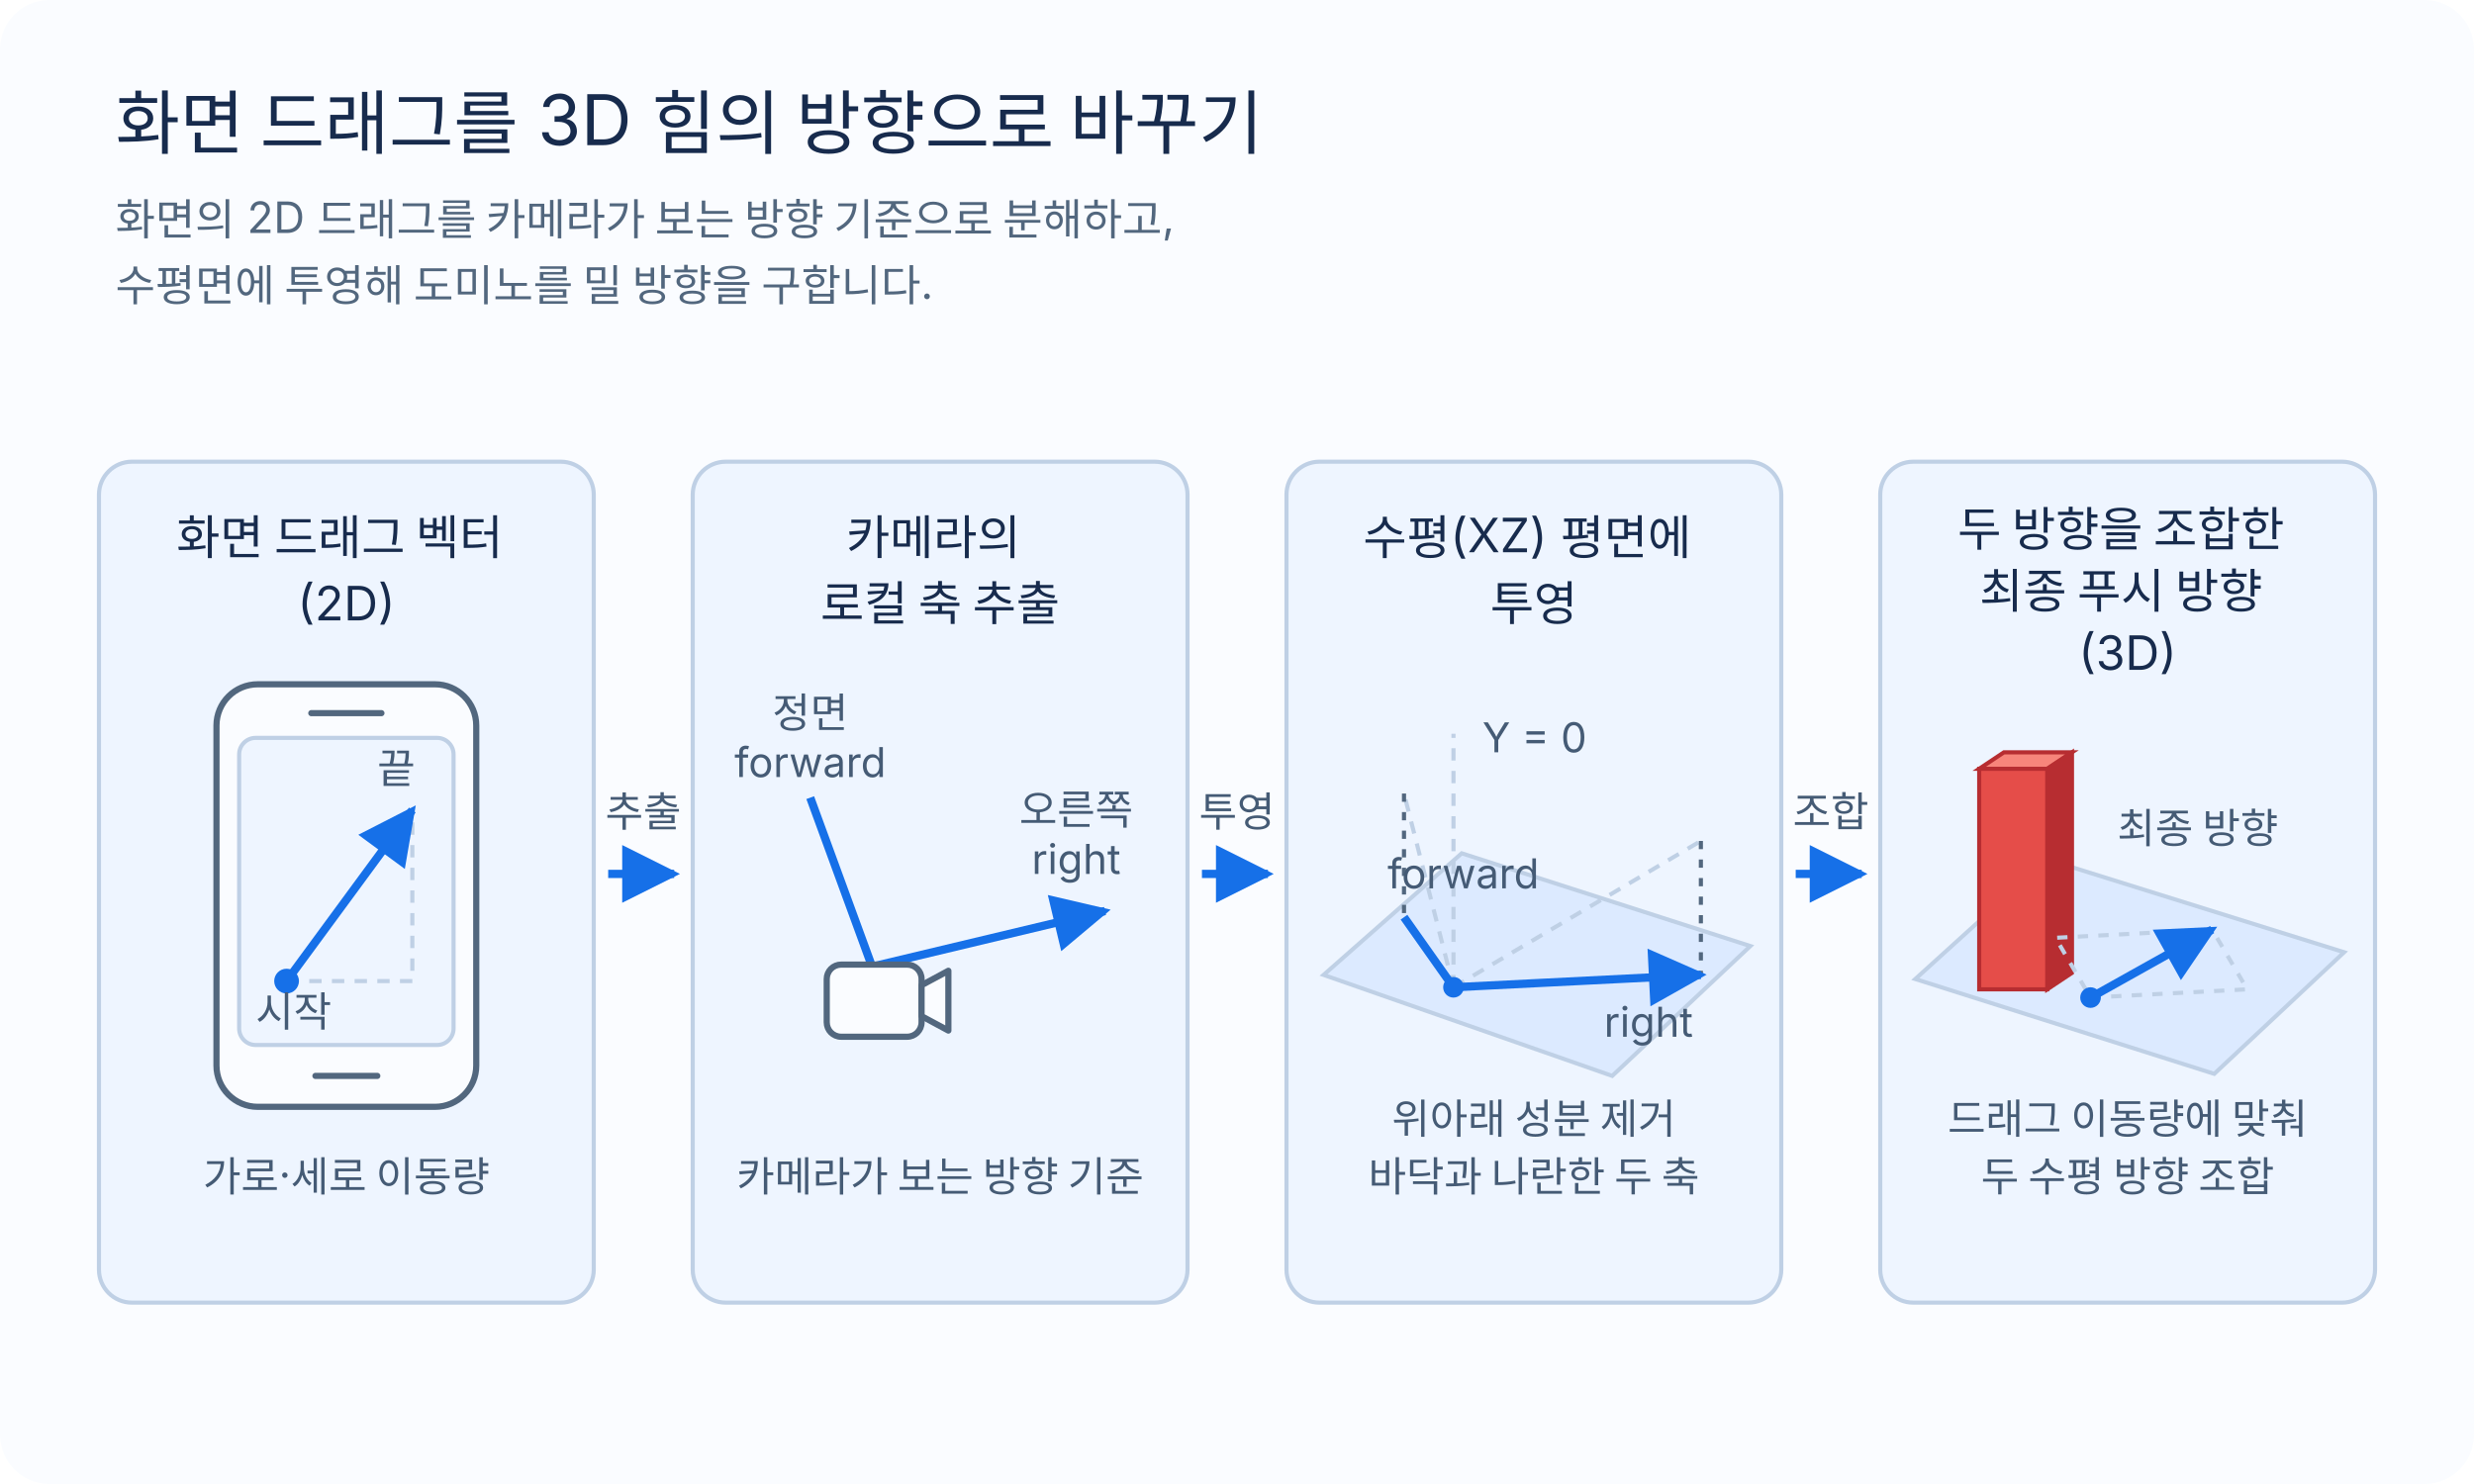
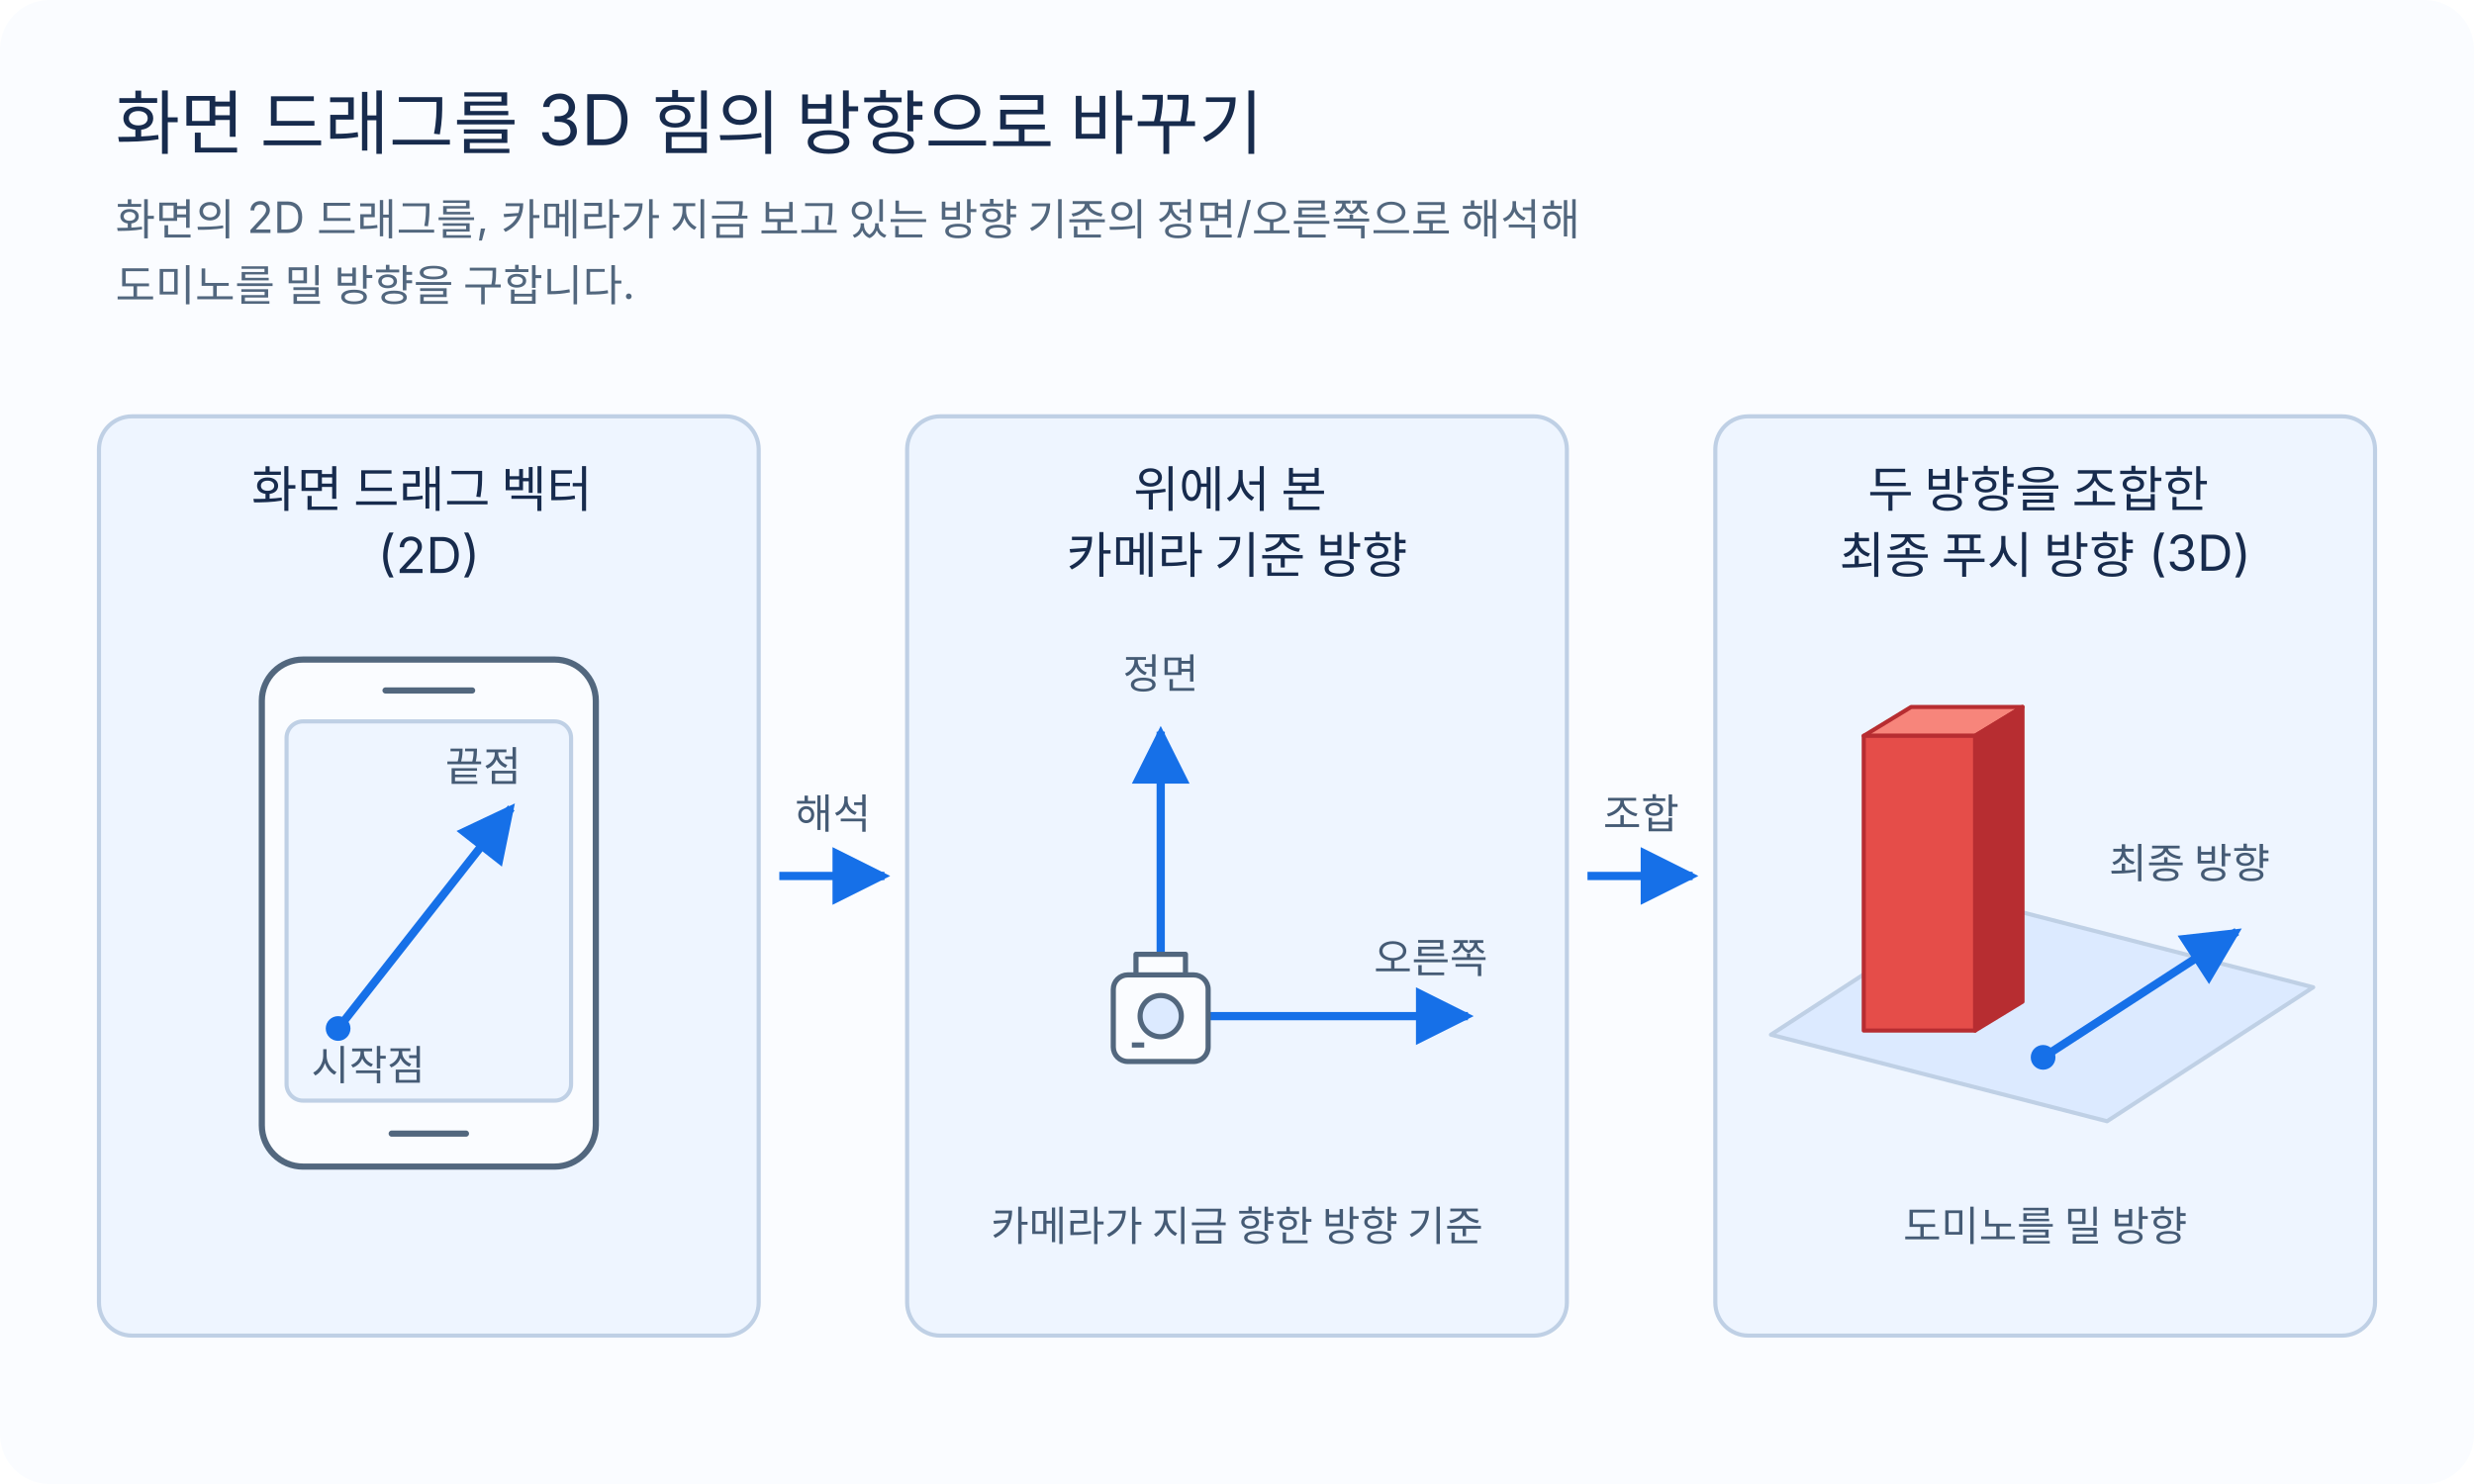
<svg xmlns="http://www.w3.org/2000/svg" width="1200" height="720" viewBox="0 0 1200 720" role="img" aria-labelledby="title description">
  <defs>
    <marker id="arrow" viewBox="0 0 10 10" refX="9" refY="5" markerWidth="7" markerHeight="7" orient="auto-start-reverse">
      <path d="M0 0 L10 5 L0 10Z" fill="#1670e8" />
    </marker>
  </defs>
  <rect width="1200" height="720" rx="24" fill="#fafcff" />
  <g font-family="-apple-system, BlinkMacSystemFont, &quot;Apple SD Gothic Neo&quot;, sans-serif">
    <text x="56" y="72" font-size="34" fill="#172b4d">화면 드래그를 3D 힘의 방향으로 바꾸기</text>
    <text x="56" y="114" font-size="21" fill="#52677e">
-       <tspan x="56">화면의 2D 드래그를 카메라가 보는 방향 기준으로 분해하고,</tspan>
-       <tspan x="56" dy="32">수평면에 투영해 도미노를 밀 방향을 구합니다.</tspan>
+       <tspan x="56">화면의 2D 드래그를, 카메라가 지금 보고 있는 방향 기준의 정면/오른쪽으로 해석해</tspan>
+       <tspan x="56" dy="32">도미노를 밀 방향을 구합니다.</tspan>
    </text>
    <g fill="#eef5ff" stroke="#bfd0e5" stroke-width="2">
-       <rect x="48" y="224" width="240" height="408" rx="16" />
-       <rect x="336" y="224" width="240" height="408" rx="16" />
-       <rect x="624" y="224" width="240" height="408" rx="16" />
-       <rect x="912" y="224" width="240" height="408" rx="16" />
+       <rect x="48" y="202" width="320" height="446" rx="16" />
+       <rect x="440" y="202" width="320" height="446" rx="16" />
+       <rect x="832" y="202" width="320" height="446" rx="16" />
    </g>
-     <g font-size="23" fill="#172b4d" text-anchor="middle">
-       <text x="168" y="269">
-         <tspan x="168">화면 드래그 벡터</tspan>
-         <tspan x="168" dy="32">(2D)</tspan>
+     <g font-size="24" fill="#172b4d" text-anchor="middle">
+       <text x="208" y="246">
+         <tspan x="208">화면 드래그 벡터</tspan>
+         <tspan x="208" dy="32">(2D)</tspan>
      </text>
-       <text x="456" y="269">
-         <tspan x="456">카메라의</tspan>
-         <tspan x="456" dy="32">로컬 축 추출</tspan>
+       <text x="600" y="246">
+         <tspan x="600">위에서 본</tspan>
+         <tspan x="600" dy="32">카메라 기준 방향</tspan>
      </text>
-       <text x="744" y="269">
-         <tspan x="744">수평(XZ) 평면에</tspan>
-         <tspan x="744" dy="32">투영</tspan>
-       </text>
-       <text x="1032" y="265">
-         <tspan x="1032">두 방향을 조합한</tspan>
-         <tspan x="1032" dy="30">최종 푸시 방향</tspan>
-         <tspan x="1032" dy="30">(3D)</tspan>
+       <text x="992" y="246">
+         <tspan x="992">두 방향을 조합한</tspan>
+         <tspan x="992" dy="32">최종 푸시 방향 (3D)</tspan>
      </text>
    </g>
-     <rect x="105" y="332" width="126" height="205" rx="20" fill="#fafcff" stroke="#52677e" stroke-width="3" />
-     <rect x="116" y="358" width="104" height="149" rx="8" fill="#eef5ff" stroke="#bfd0e5" stroke-width="2" />
-     <path d="M151 346 H185 M153 522 H183" fill="none" stroke="#52677e" stroke-width="3" stroke-linecap="round" />
-     <path d="M139 476 H200 V393" fill="none" stroke="#bfd0e5" stroke-width="2" stroke-dasharray="6 5" />
-     <circle cx="139" cy="476" r="6" fill="#1670e8" />
-     <path d="M139 476 L200 393" fill="none" stroke="#1670e8" stroke-width="4" marker-end="url(#arrow)" />
-     <text x="124" y="498" font-size="20" fill="#455b75">시작</text>
-     <text x="183" y="380" font-size="20" fill="#455b75">끝</text>
-     <text x="168" y="578" text-anchor="middle" font-size="20" fill="#455b75">가로·세로 이동량</text>
-     <path d="M423 469 L393 387 M423 469 L536 442" fill="none" stroke="#1670e8" stroke-width="4" marker-end="url(#arrow)" />
-     <rect x="401" y="468" width="46" height="35" rx="7" fill="#fafcff" stroke="#52677e" stroke-width="3" />
-     <path d="M447 478 L460 471 V500 L447 493 Z" fill="#fafcff" stroke="#52677e" stroke-width="3" stroke-linejoin="round" />
-     <text x="393" y="353" text-anchor="middle" font-size="20" fill="#455b75">정면</text>
-     <text x="393" y="377" text-anchor="middle" font-size="20" fill="#455b75">forward</text>
-     <text x="522" y="400" text-anchor="middle" font-size="20" fill="#455b75">오른쪽</text>
-     <text x="522" y="424" text-anchor="middle" font-size="20" fill="#455b75">right</text>
-     <text x="456" y="578" text-anchor="middle" font-size="20" fill="#455b75">카메라가 보는 방향 기준</text>
-     <path d="M642 473 L709 414 L849 459 L782 522 Z" fill="#dceaff" stroke="#bfd0e5" stroke-width="2" />
-     <path d="M705 479 V356 M705 479 L681 385 M705 479 L825 408" fill="none" stroke="#bfd0e5" stroke-width="2" stroke-dasharray="6 5" />
-     <path d="M681 385 V445 M825 408 V473" fill="none" stroke="#52677e" stroke-width="2" stroke-dasharray="4 5" />
-     <path d="M705 479 L681 445 M705 479 L825 473" fill="none" stroke="#1670e8" stroke-width="4" marker-end="url(#arrow)" />
-     <circle cx="705" cy="479" r="5" fill="#1670e8" />
-     <text x="719" y="365" font-size="20" fill="#455b75">Y = 0</text>
-     <text x="673" y="431" font-size="20" fill="#455b75">forward</text>
-     <text x="778" y="503" font-size="20" fill="#455b75">right</text>
-     <text x="744" y="550" text-anchor="middle" font-size="20" fill="#455b75">위아래 성분 제거</text>
-     <text x="744" y="578" text-anchor="middle" font-size="20" fill="#455b75">바닥과 나란한 두 축</text>
-     <path d="M929 475 L993 417 L1137 462 L1074 521 Z" fill="#dceaff" stroke="#bfd0e5" stroke-width="2" />
-     <path d="M960 373 L972 365 H1005 L993 373 Z" fill="#f7857b" stroke="#b72d31" stroke-width="2" />
-     <path d="M993 373 L1005 365 V472 L993 480 Z" fill="#b72d31" stroke="#b72d31" stroke-width="2" />
-     <rect x="960" y="373" width="33" height="107" fill="#e54d49" stroke="#b72d31" stroke-width="2" />
-     <path d="M1014 484 L1090 480 L1073 451 L997 455 Z" fill="none" stroke="#bfd0e5" stroke-width="2" stroke-dasharray="5 5" />
-     <circle cx="1014" cy="484" r="5" fill="#1670e8" />
-     <path d="M1014 484 L1073 451" fill="none" stroke="#1670e8" stroke-width="4" marker-end="url(#arrow)" />
-     <text x="1066" y="409" text-anchor="middle" font-size="20" fill="#455b75">최종 방향</text>
-     <text x="1032" y="550" text-anchor="middle" font-size="20" fill="#455b75">드래그 이동량에 맞춰</text>
-     <text x="1032" y="578" text-anchor="middle" font-size="20" fill="#455b75">두 수평 방향 조합</text>
+     <rect x="127" y="320" width="162" height="246" rx="20" fill="#fafcff" stroke="#52677e" stroke-width="3" />
+     <rect x="139" y="350" width="138" height="184" rx="8" fill="#eef5ff" stroke="#bfd0e5" stroke-width="2" />
+     <path d="M187 335H229M190 550H226" fill="none" stroke="#52677e" stroke-width="3" stroke-linecap="round" />
+     <circle cx="164" cy="499" r="6" fill="#1670e8" />
+     <path d="M164 499 248 392" fill="none" stroke="#1670e8" stroke-width="4" marker-end="url(#arrow)" />
+     <g font-size="20" fill="#455b75">
+       <text x="151" y="524">시작점</text>
+       <text x="216" y="379">끝점</text>
+     </g>
    <g fill="none" stroke="#1670e8" stroke-width="4" marker-end="url(#arrow)">
-       <path d="M295 424 H327" />
-       <path d="M583 424 H615" />
-       <path d="M871 424 H903" />
+       <path d="M563 493V355" />
+       <path d="M563 493H712" />
    </g>
    <g font-size="20" fill="#455b75" text-anchor="middle">
-       <text x="312" y="401">추출</text>
-       <text x="600" y="401">투영</text>
-       <text x="888" y="401">조합</text>
+       <text x="563" y="334">정면</text>
+       <text x="694" y="472">오른쪽</text>
+     </g>
+     <g transform="translate(563 493)" stroke="#52677e" stroke-width="2.5" stroke-linejoin="round">
+       <path d="M-12 -20V-30H12V-20" fill="#fafcff" />
+       <rect x="-23" y="-20" width="46" height="42" rx="7" fill="#fafcff" />
+       <circle cx="0" cy="0" r="10" fill="#dceaff" />
+       <path d="M-14 14H-8" fill="none" />
+     </g>
+     <text x="600" y="602" text-anchor="middle" font-size="20" fill="#455b75">카메라가 지금 향한 방향 기준</text>
+     <path d="M859 502 959 437 1122 479 1022 544Z" fill="#dceaff" stroke="#bfd0e5" stroke-width="2" stroke-linejoin="round" />
+     <g stroke="#b72d31" stroke-width="2" stroke-linejoin="round">
+       <path d="M904 357 927 343H981L958 357Z" fill="#f7857b" />
+       <path d="M958 357 981 343V486L958 500Z" fill="#b72d31" />
+       <path d="M904 357H958V500H904Z" fill="#e54d49" />
+     </g>
+     <circle cx="991" cy="513" r="6" fill="#1670e8" />
+     <path d="M991 513 1085 452" fill="none" stroke="#1670e8" stroke-width="4" marker-end="url(#arrow)" />
+     <text x="1062" y="426" text-anchor="middle" font-size="20" fill="#455b75">최종 방향</text>
+     <text x="992" y="602" text-anchor="middle" font-size="20" fill="#455b75">도미노를 밀 방향</text>
+     <g fill="none" stroke="#1670e8" stroke-width="4" marker-end="url(#arrow)">
+       <path d="M378 425H429" />
+       <path d="M770 425H821" />
+     </g>
+     <g font-size="20" fill="#455b75" text-anchor="middle">
+       <text x="404" y="402">해석</text>
+       <text x="796" y="402">조합</text>
    </g>
  </g>
</svg>
